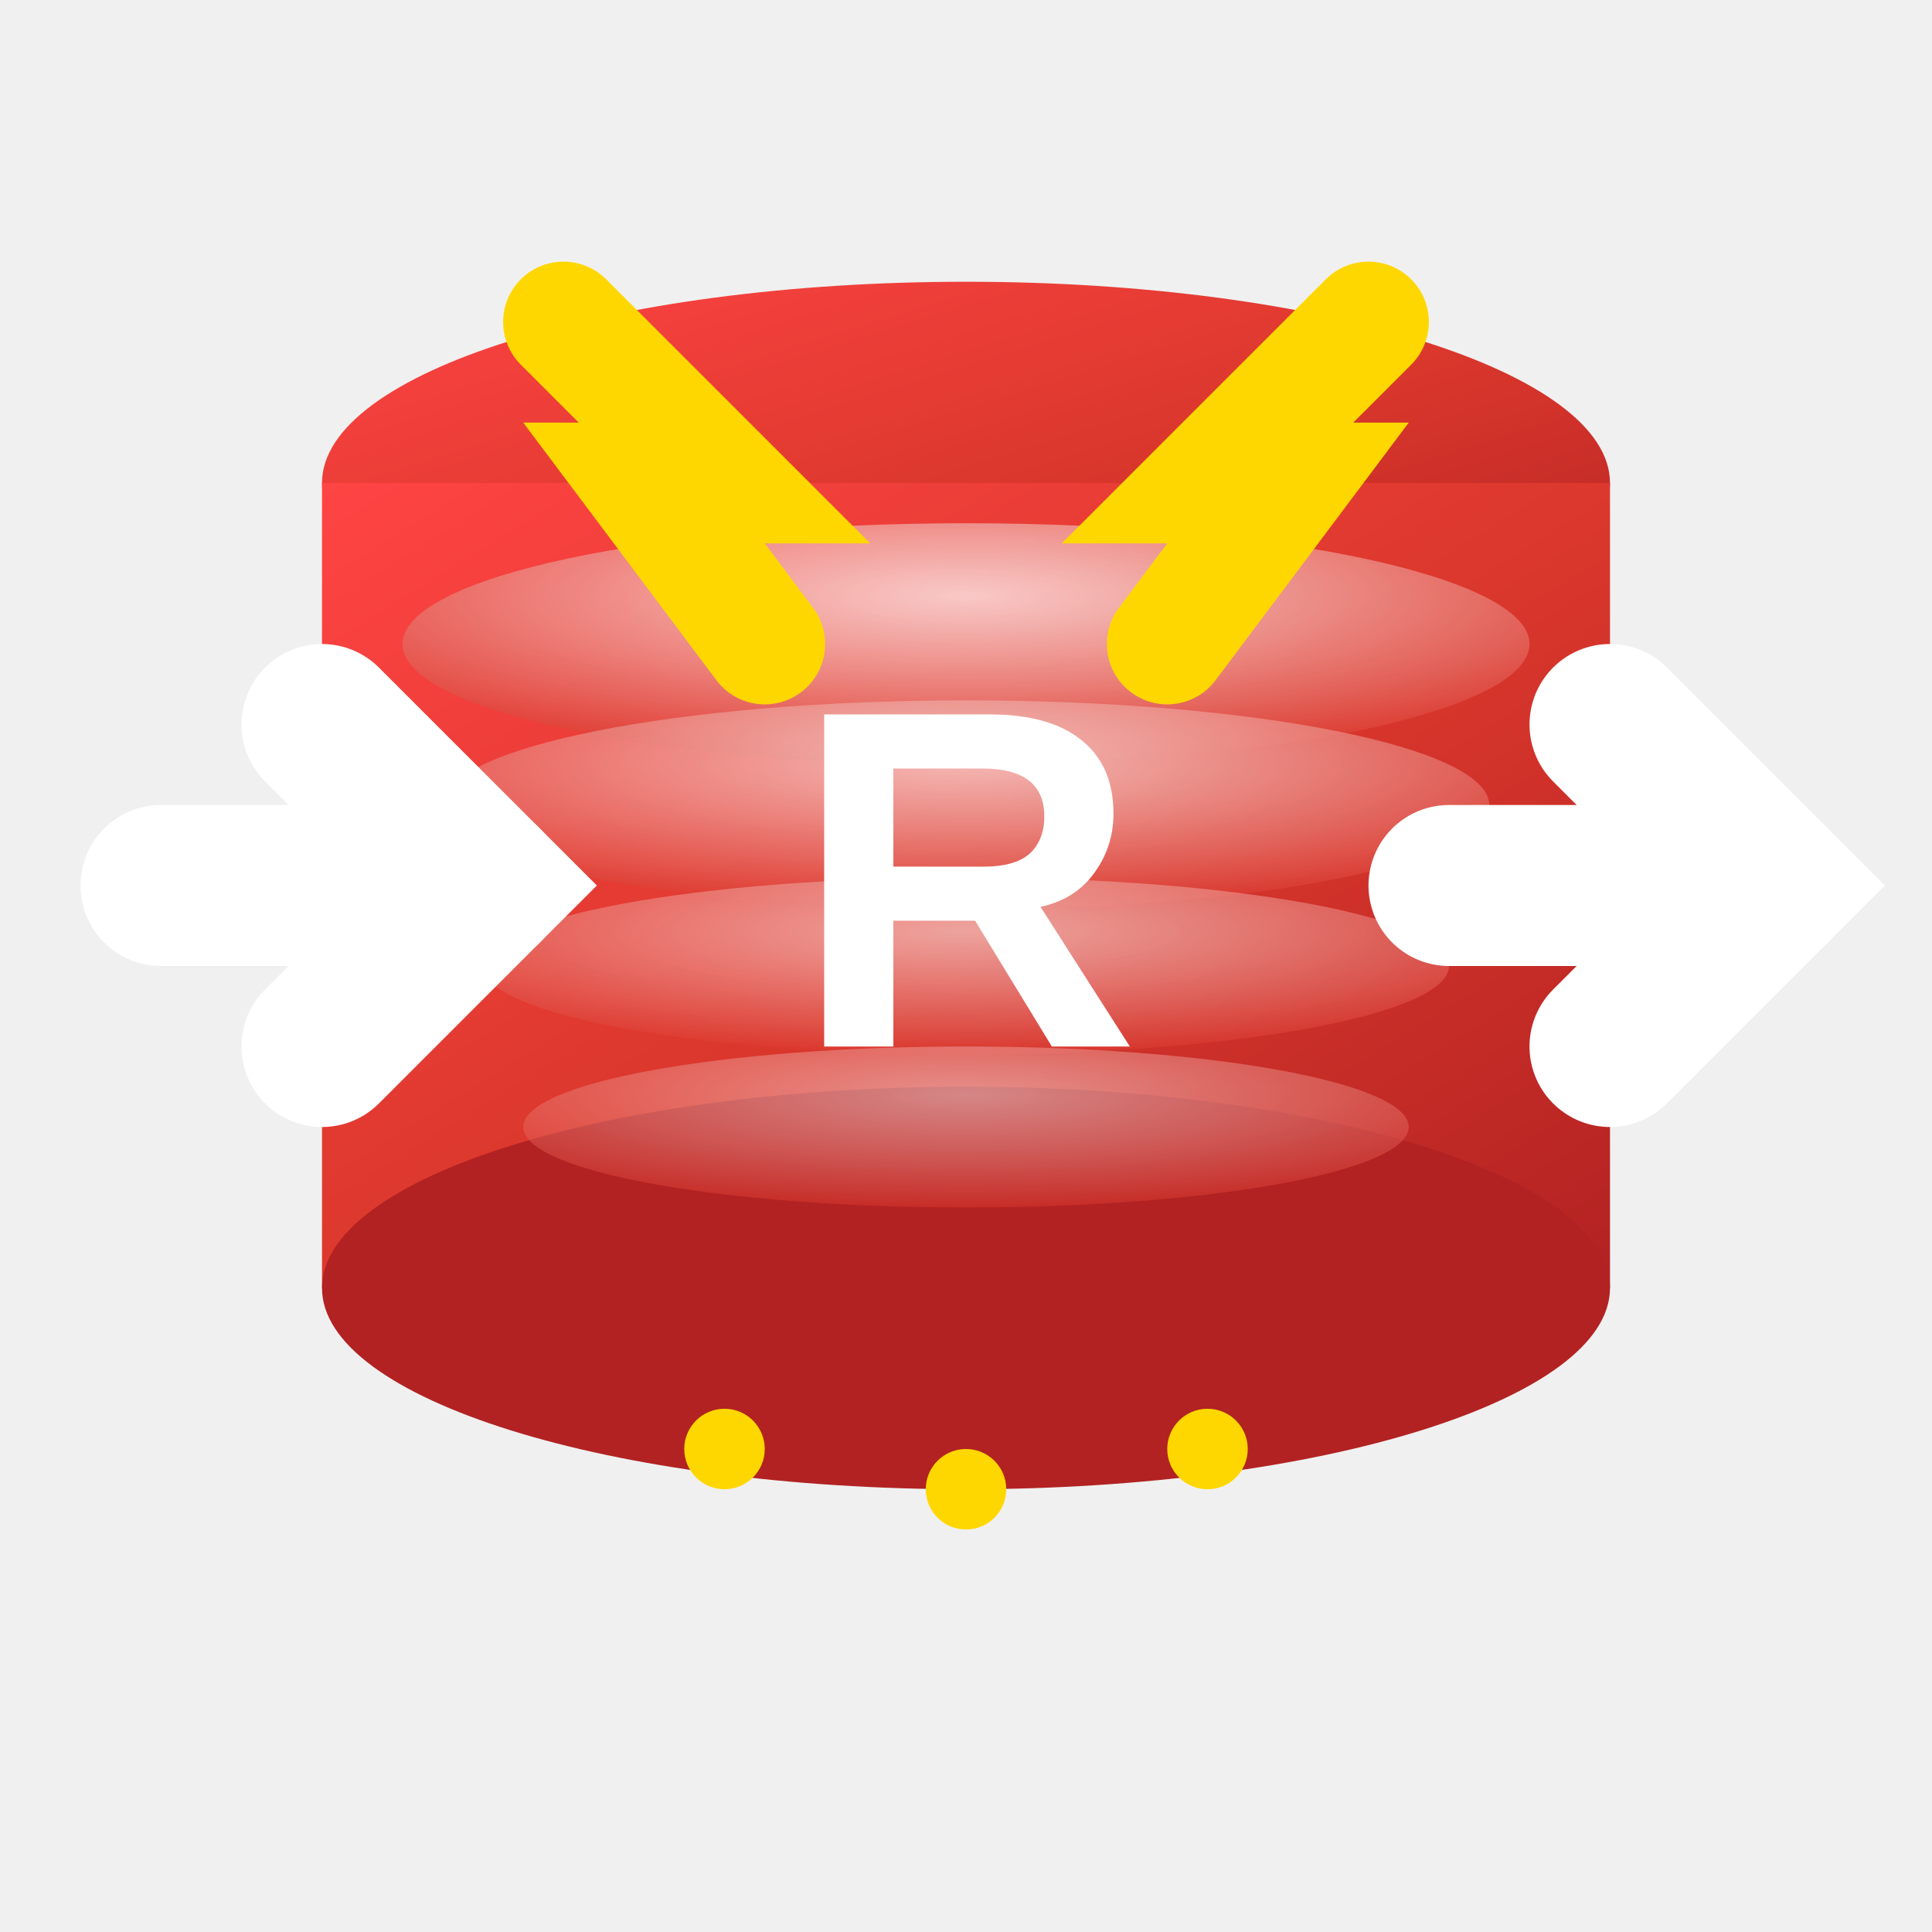
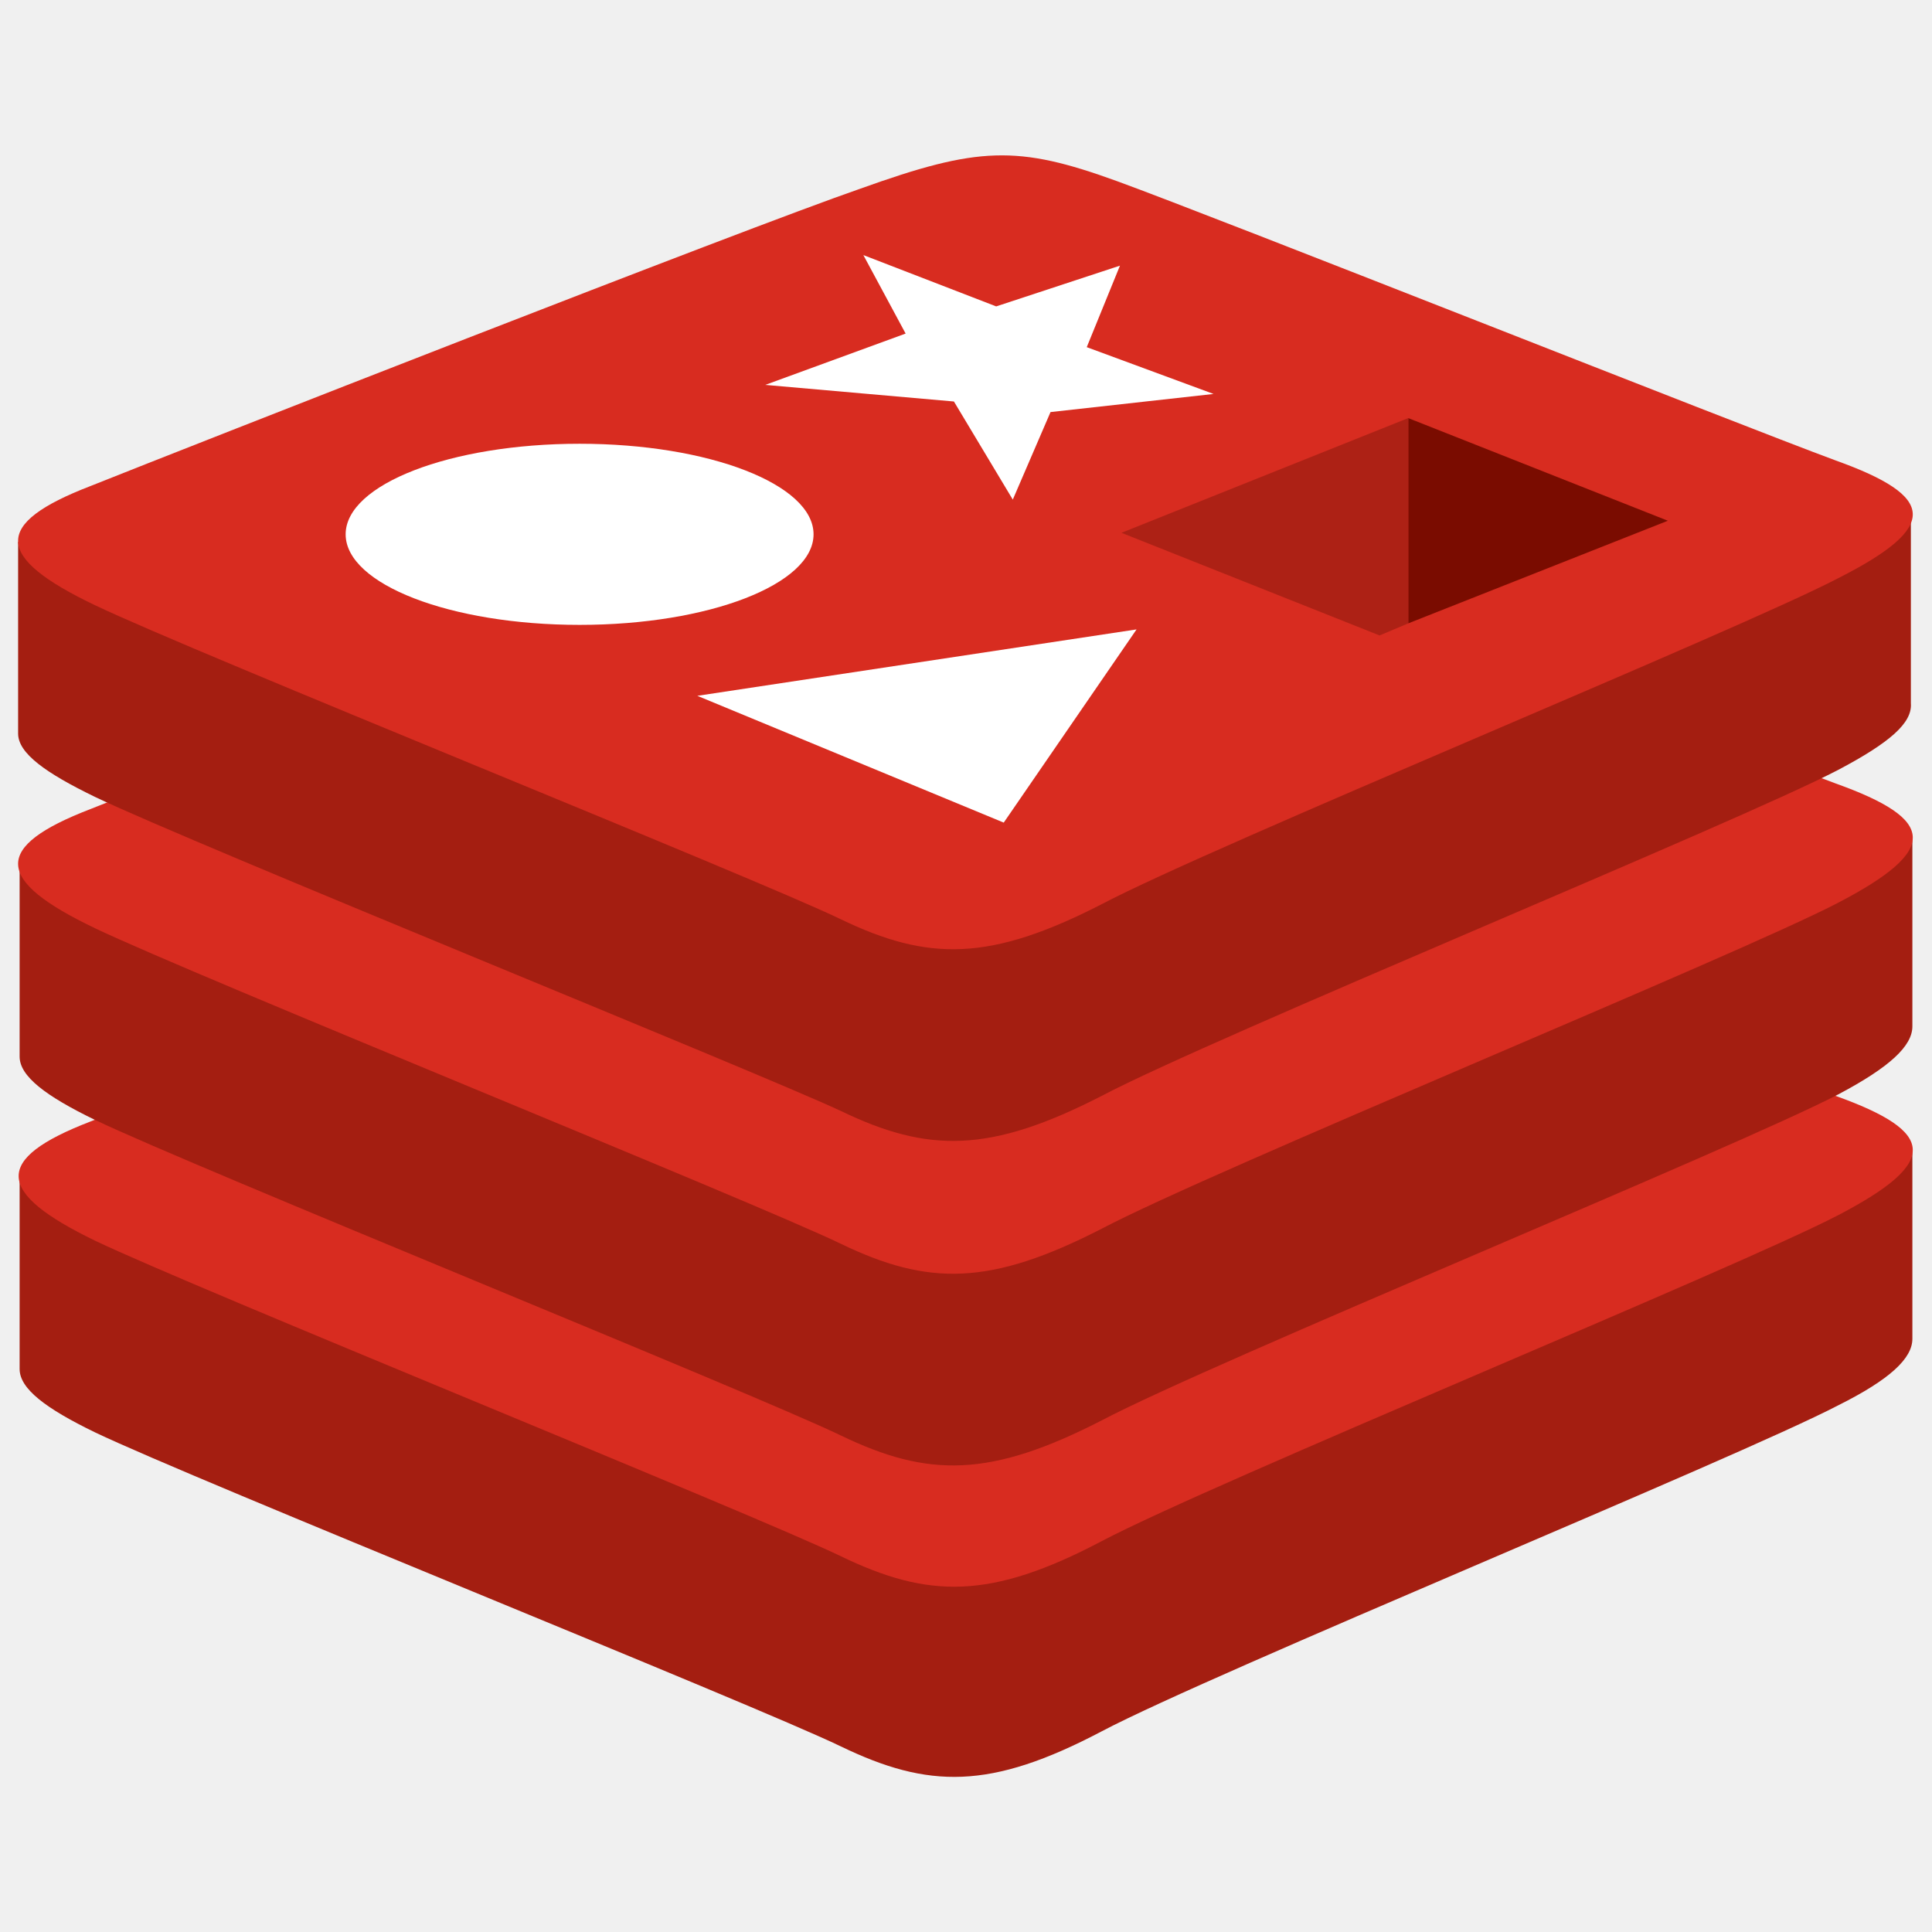
- <svg xmlns="http://www.w3.org/2000/svg" viewBox="0 0 24 24" fill="none">
-   <defs>
-     <linearGradient id="redisGradient" x1="0%" y1="0%" x2="100%" y2="100%">
-       <stop offset="0%" style="stop-color:#FF4444;stop-opacity:1" />
-       <stop offset="50%" style="stop-color:#DC382D;stop-opacity:1" />
-       <stop offset="100%" style="stop-color:#B22222;stop-opacity:1" />
-     </linearGradient>
-     <radialGradient id="memoryGradient" cx="50%" cy="30%" r="70%">
-       <stop offset="0%" style="stop-color:#FFFFFF;stop-opacity:0.9" />
-       <stop offset="100%" style="stop-color:#DC382D;stop-opacity:1" />
-     </radialGradient>
-   </defs>
-   <ellipse cx="12" cy="6" rx="8" ry="2.5" fill="url(#redisGradient)" />
-   <rect x="4" y="6" width="16" height="10" fill="url(#redisGradient)" />
-   <ellipse cx="12" cy="16" rx="8" ry="2.5" fill="#B22222" />
-   <ellipse cx="12" cy="8" rx="7" ry="1.5" fill="url(#memoryGradient)" opacity="0.8" />
-   <ellipse cx="12" cy="10" rx="6.5" ry="1.3" fill="url(#memoryGradient)" opacity="0.7" />
-   <ellipse cx="12" cy="12" rx="6" ry="1.1" fill="url(#memoryGradient)" opacity="0.6" />
-   <ellipse cx="12" cy="14" rx="5.5" ry="1" fill="url(#memoryGradient)" opacity="0.5" />
-   <path d="M7 4 L9 6 L8 6 L9.5 8" stroke="#FFD700" stroke-width="1.5" fill="none" stroke-linecap="round" />
-   <path d="M17 4 L15 6 L16 6 L14.5 8" stroke="#FFD700" stroke-width="1.5" fill="none" stroke-linecap="round" />
-   <path d="M2 11 L6 11" stroke="#FFFFFF" stroke-width="2" fill="none" stroke-linecap="round" />
-   <path d="M4 9 L6 11 L4 13" stroke="#FFFFFF" stroke-width="2" fill="none" stroke-linecap="round" />
-   <path d="M18 11 L22 11" stroke="#FFFFFF" stroke-width="2" fill="none" stroke-linecap="round" />
-   <path d="M20 9 L22 11 L20 13" stroke="#FFFFFF" stroke-width="2" fill="none" stroke-linecap="round" />
-   <text x="12" y="13" font-family="Arial, sans-serif" font-size="6" font-weight="bold" fill="#FFFFFF" text-anchor="middle">R</text>
-   <circle cx="9" cy="18" r="0.5" fill="#FFD700" />
-   <circle cx="12" cy="18.5" r="0.5" fill="#FFD700" />
-   <circle cx="15" cy="18" r="0.5" fill="#FFD700" />
+ <svg xmlns="http://www.w3.org/2000/svg" viewBox="0 0 128 128">
+   <path fill="#A41E11" d="M121.8 93.1c-6.7 3.5-41.4 17.7-48.8 21.6-7.4 3.9-11.5 3.8-17.3 1S13 98.1 6.3 94.9c-3.3-1.6-5-2.9-5-4.2V78s48-10.5 55.8-13.2c7.8-2.8 10.4-2.9 17-.5s46.1 9.5 52.6 11.9v12.5c0 1.3-1.5 2.7-4.9 4.4z" />
+   <path fill="#D82C20" d="M121.8 80.5C115.1 84 80.4 98.2 73 102.1c-7.4 3.9-11.5 3.8-17.3 1-5.8-2.8-42.7-17.7-49.4-20.9C-.3 79-.5 76.8 6 74.3c6.5-2.6 43.2-17 51-19.7 7.8-2.8 10.4-2.9 17-.5s41.1 16.1 47.6 18.5c6.7 2.4 6.9 4.4.2 7.9z" />
+   <path fill="#A41E11" d="M121.8 72.5C115.1 76 80.4 90.2 73 94.1c-7.4 3.8-11.5 3.8-17.3 1C49.9 92.3 13 77.4 6.3 74.2c-3.3-1.6-5-2.9-5-4.2V57.3s48-10.5 55.8-13.2c7.8-2.8 10.4-2.9 17-.5s46.1 9.5 52.6 11.9V68c0 1.3-1.5 2.7-4.9 4.5z" />
+   <path fill="#D82C20" d="M121.8 59.8c-6.7 3.5-41.4 17.7-48.8 21.6-7.4 3.8-11.5 3.8-17.3 1C49.9 79.6 13 64.7 6.3 61.5s-6.8-5.4-.3-7.9c6.5-2.6 43.2-17 51-19.7 7.8-2.8 10.4-2.9 17-.5s41.1 16.1 47.6 18.5c6.7 2.4 6.9 4.4.2 7.9z" />
+   <path fill="#A41E11" d="M121.8 51c-6.7 3.5-41.4 17.7-48.8 21.6-7.4 3.8-11.5 3.8-17.3 1C49.9 70.9 13 56 6.3 52.8c-3.3-1.6-5.1-2.9-5.1-4.2V35.9s48-10.5 55.8-13.2c7.8-2.8 10.4-2.9 17-.5s46.1 9.5 52.6 11.9v12.5c.1 1.3-1.4 2.6-4.8 4.4z" />
+   <path fill="#D82C20" d="M121.8 38.3C115.1 41.8 80.4 56 73 59.9c-7.4 3.8-11.5 3.8-17.3 1S13 43.3 6.3 40.1s-6.8-5.4-.3-7.9c6.5-2.6 43.2-17 51-19.7 7.8-2.8 10.4-2.9 17-.5s41.1 16.1 47.6 18.5c6.7 2.4 6.9 4.4.2 7.8z" />
+   <path fill="#fff" d="M80.4 26.1l-10.8 1.2-2.5 5.8-3.9-6.5-12.5-1.1 9.3-3.4-2.8-5.2 8.8 3.4 8.2-2.7L72 23zM66.5 54.5l-20.3-8.4 29.1-4.4z" />
+   <ellipse fill="#fff" cx="38.4" cy="35.4" rx="15.5" ry="6" />
+   <path fill="#7A0C00" d="M93.3 27.7l17.2 6.8-17.2 6.8z" />
+   <path fill="#AD2115" d="M74.3 35.3l19-7.6v13.6l-1.9.8z" />
</svg>
